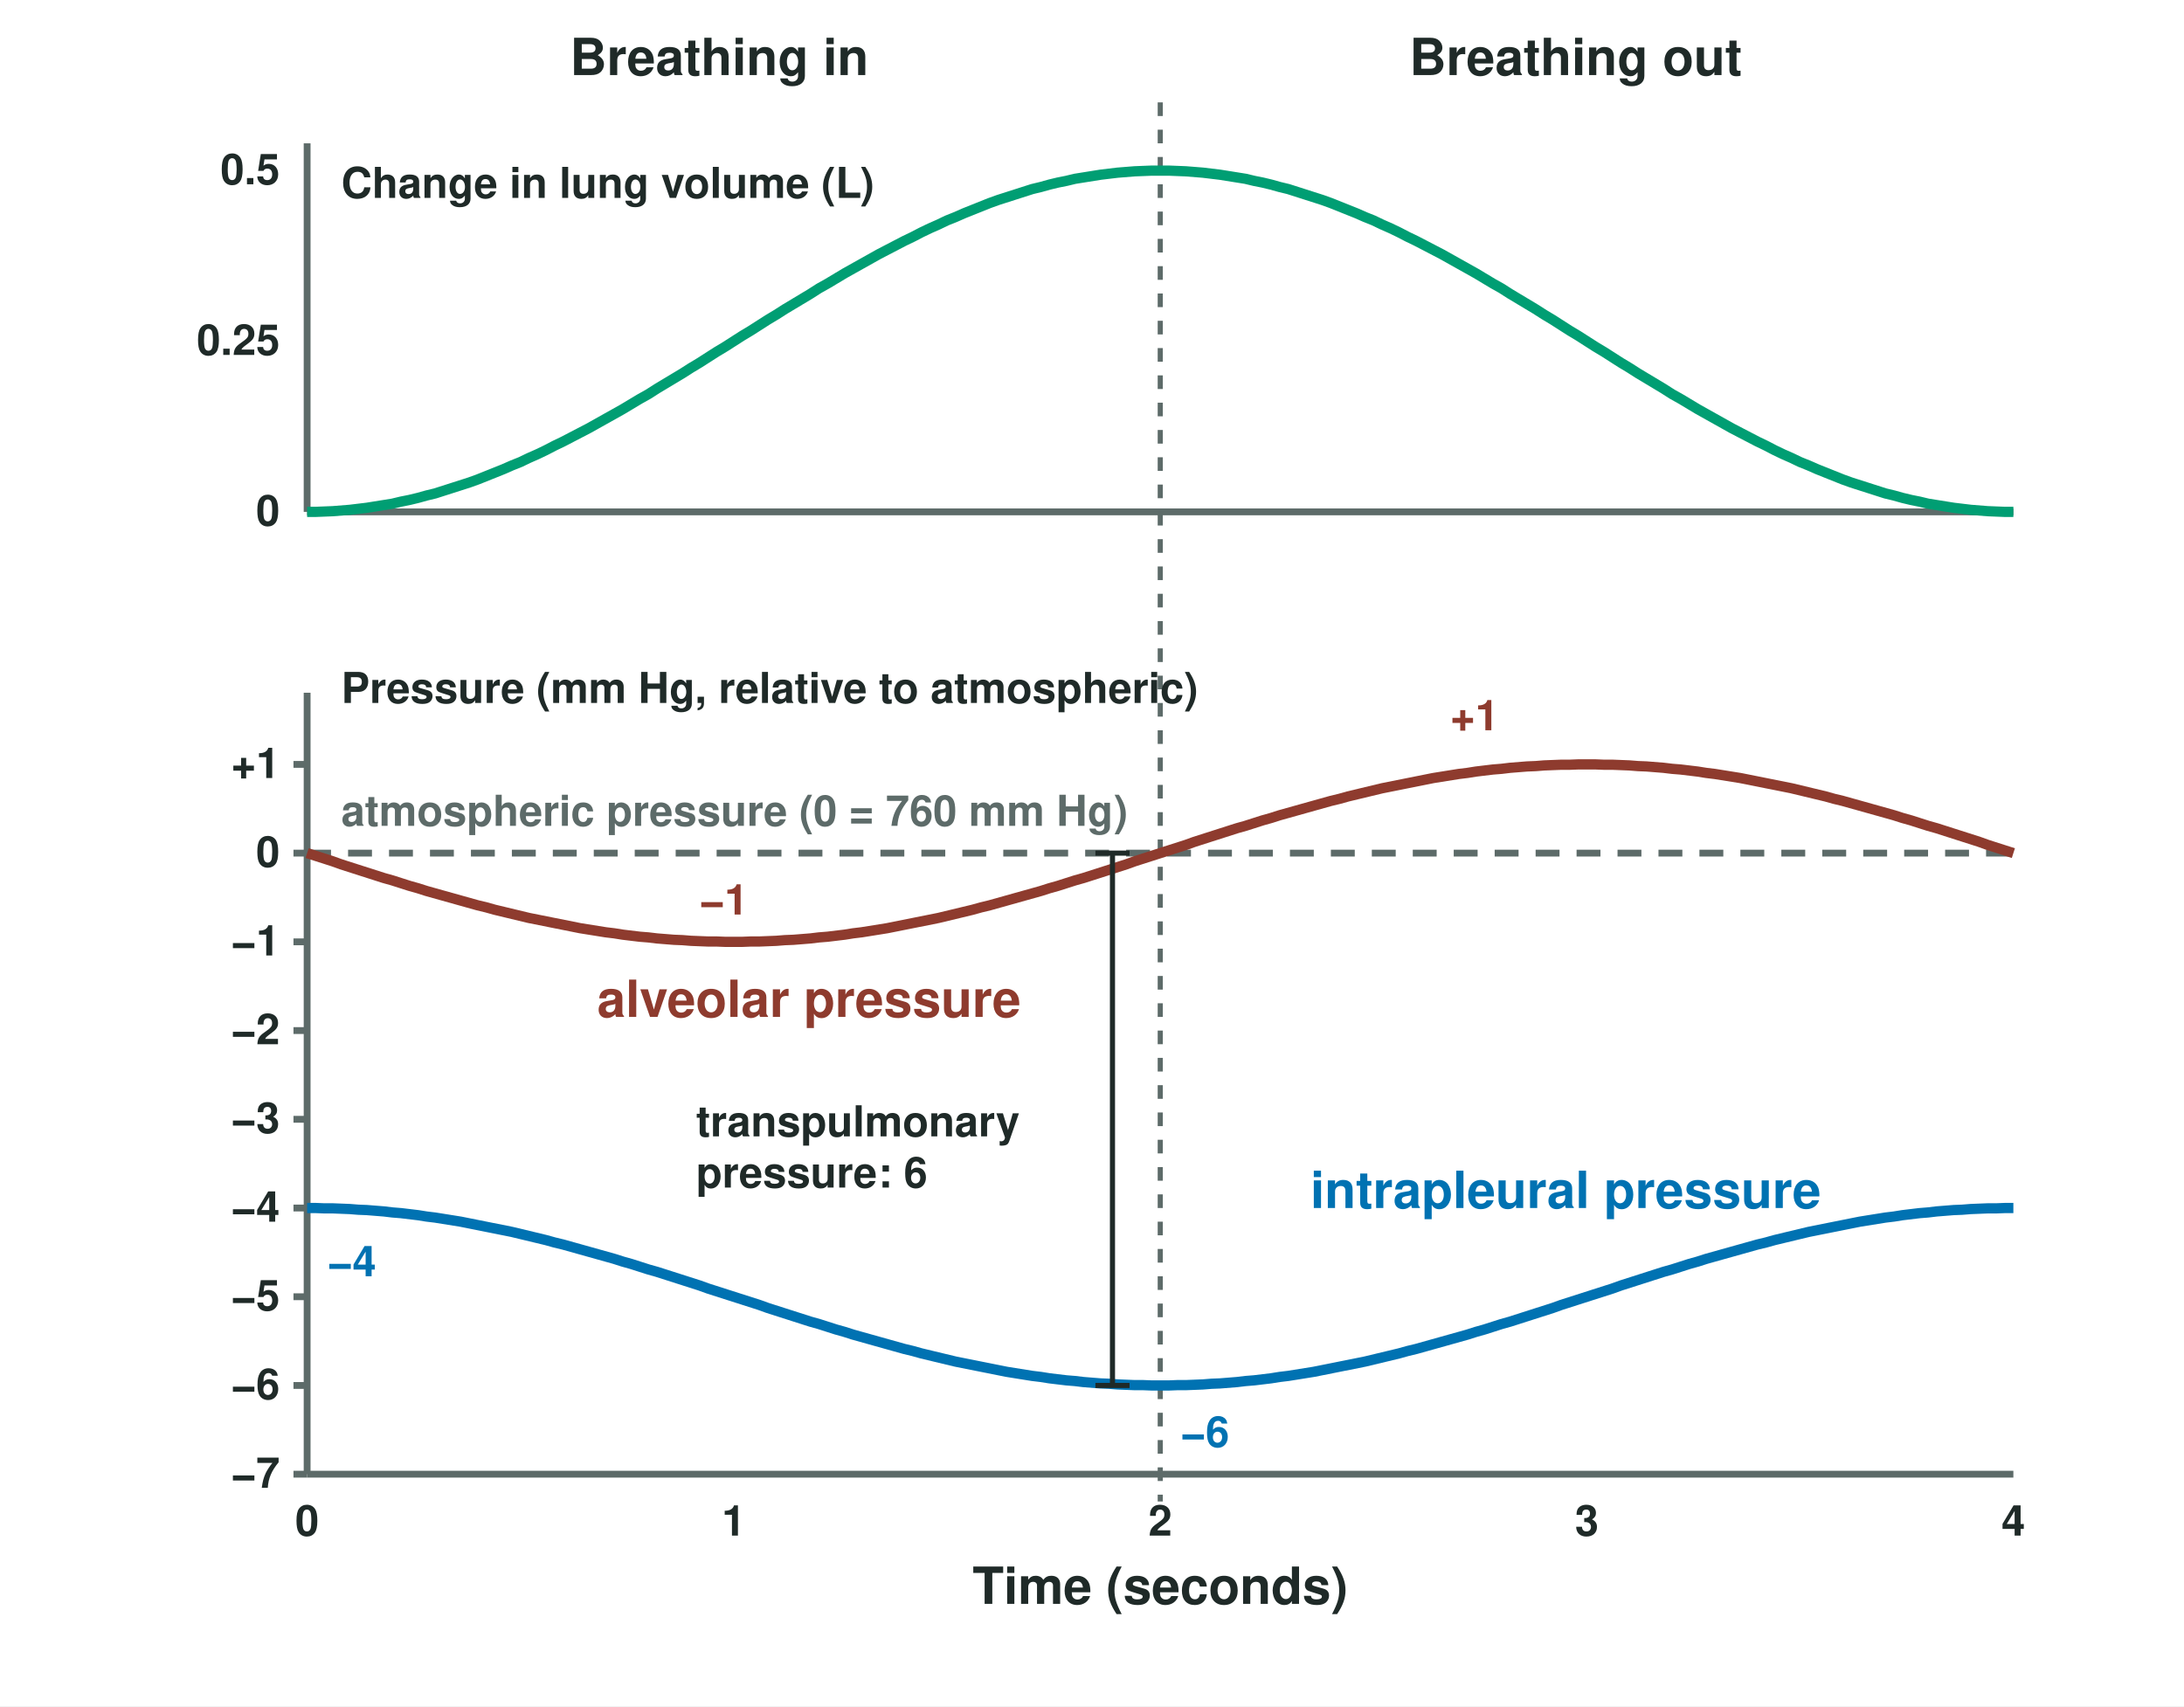
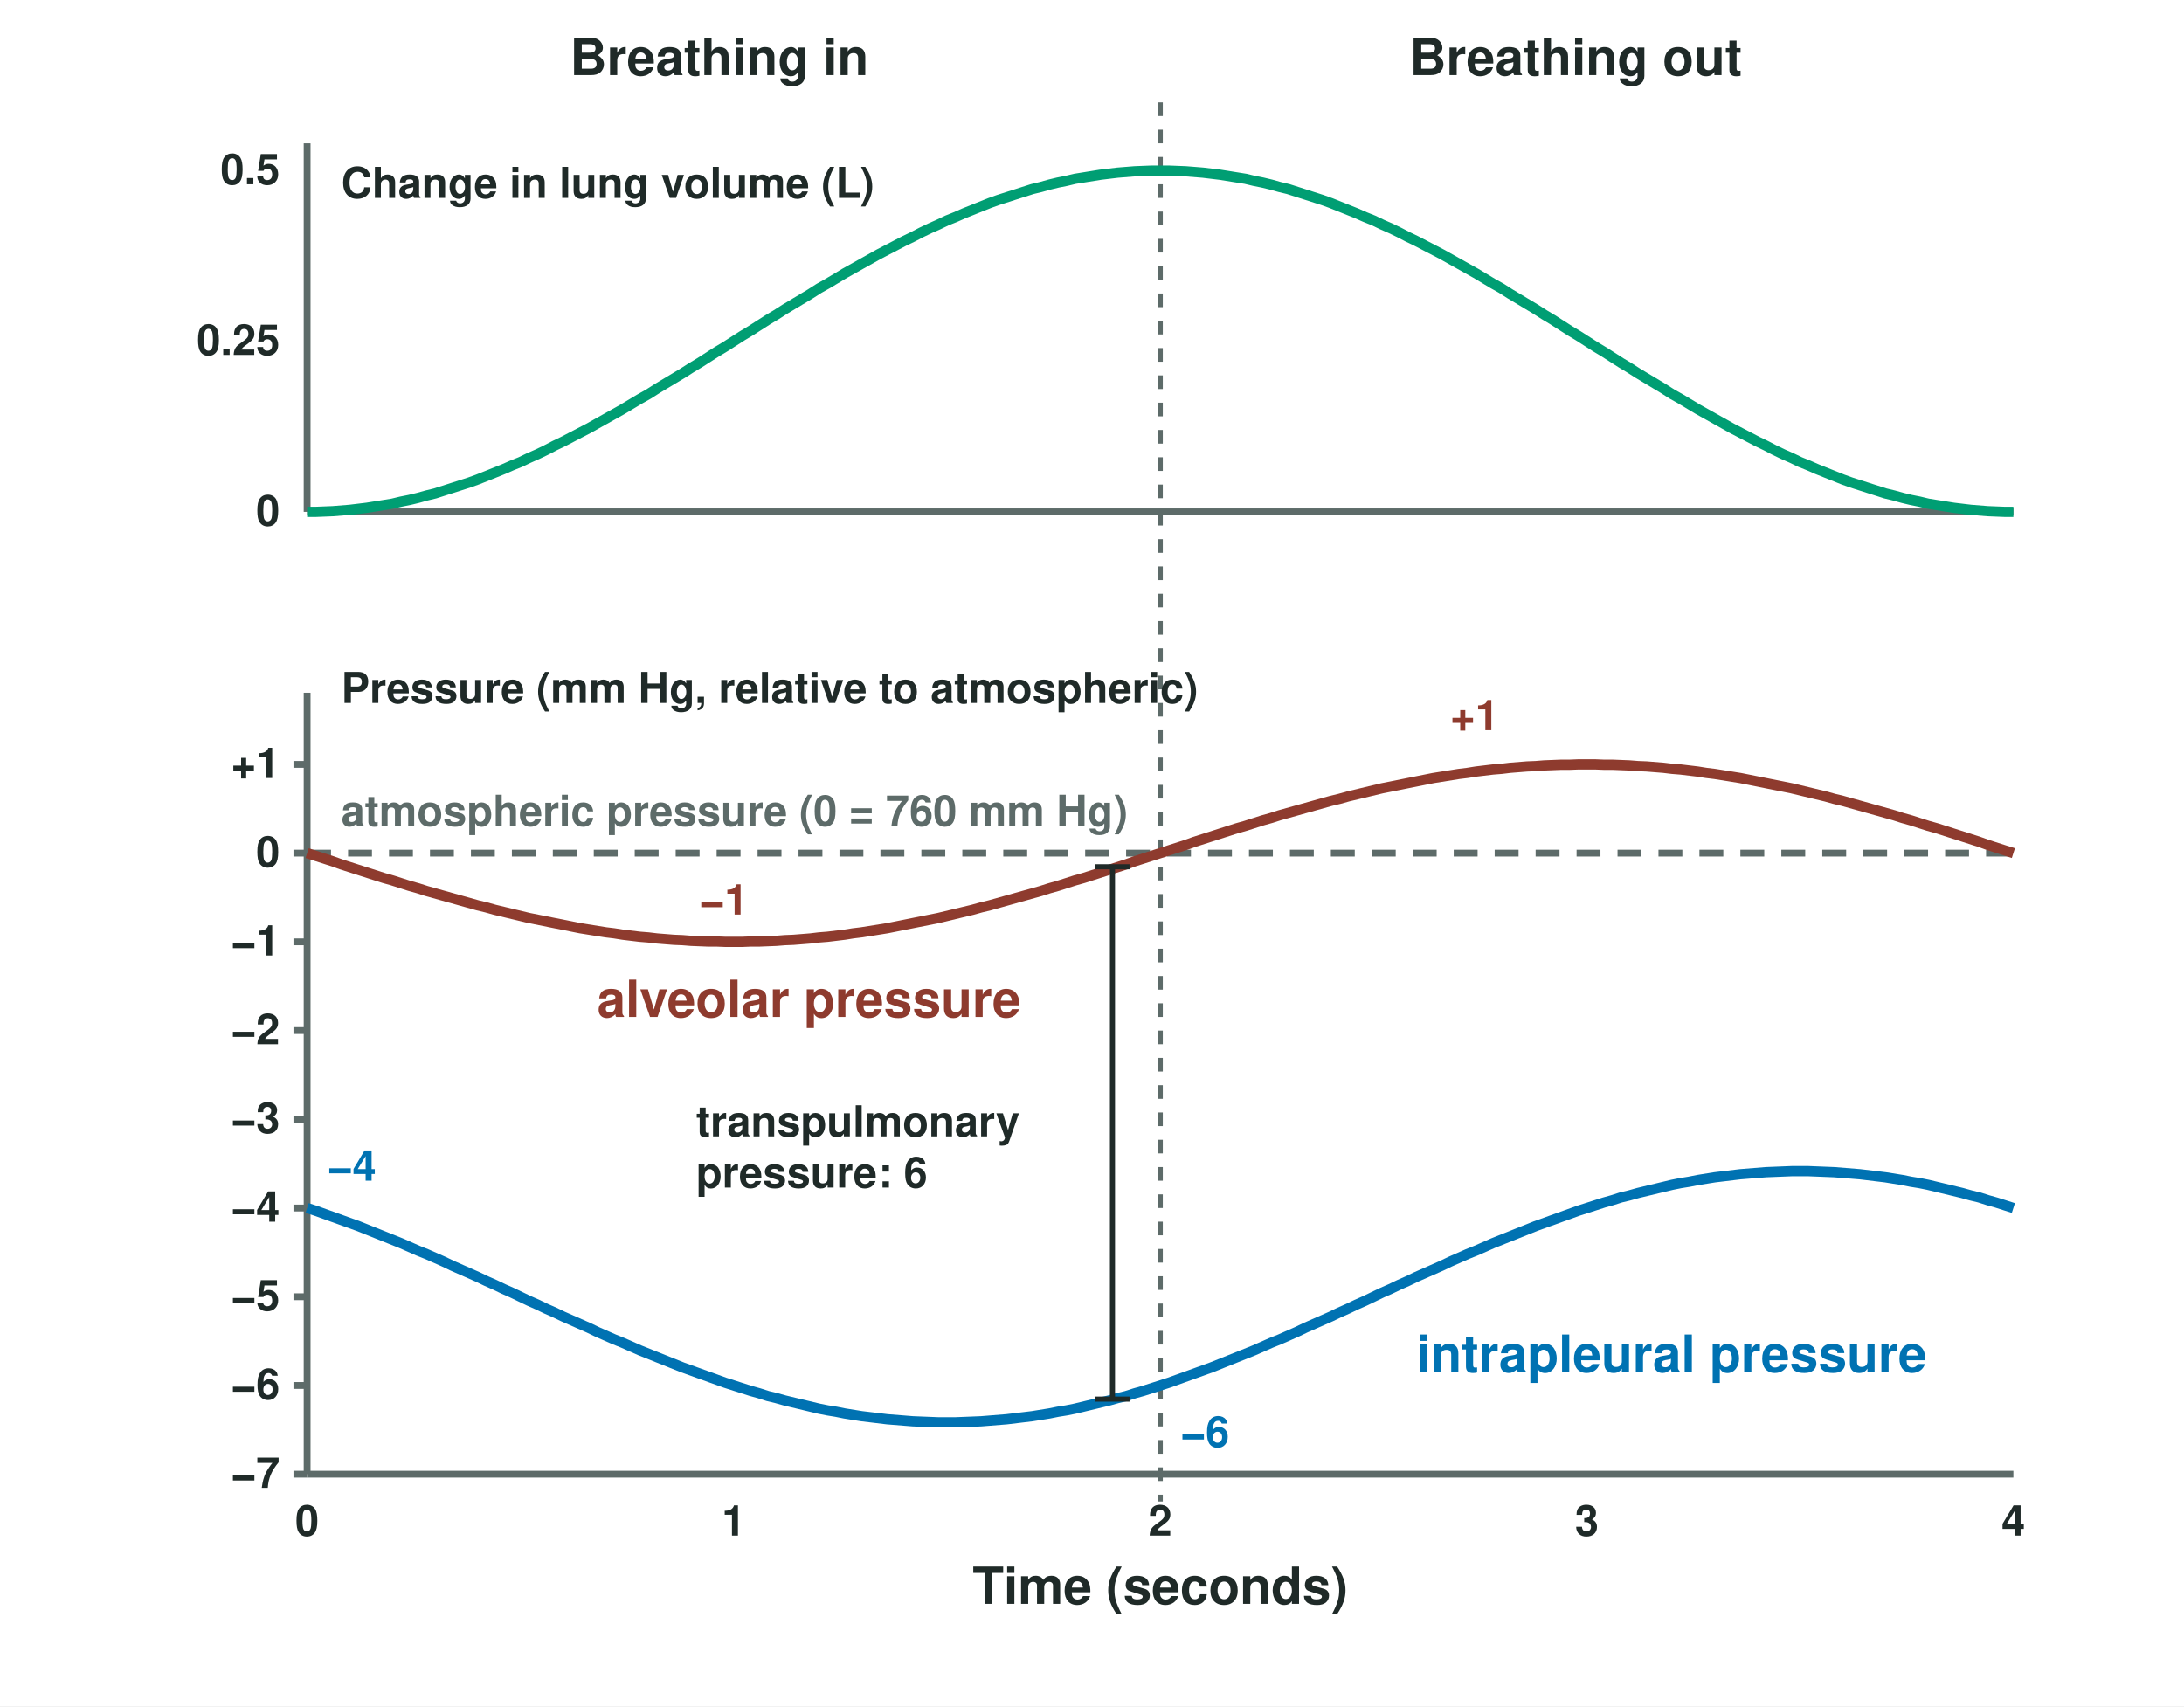
- <svg xmlns="http://www.w3.org/2000/svg" viewBox="0 0 640 500" width="640" height="500" role="img" aria-label="Two stacked graphs over one quiet breath lasting 4 seconds: 2 seconds breathing in, then 2 seconds breathing out. Top: the change in lung volume rises smoothly from 0 to about 0.5 liters at 2 seconds and falls back to 0 at 4 seconds. Bottom: pressures in mm Hg relative to atmospheric pressure, which is the flat line at 0. Alveolar pressure dips to about minus 1 at 1 second, returns to 0 at 2 seconds, rises to about plus 1 at 3 seconds and returns to 0 at 4 seconds. Intrapleural pressure starts at about minus 4, falls to about minus 6 by the end of breathing in, and returns to minus 4 by the end of breathing out. The gap between the alveolar and intrapleural curves is the transpulmonary pressure, 4 mm Hg at rest and about 6 at the end of breathing in.">
+ <svg xmlns="http://www.w3.org/2000/svg" viewBox="0 0 640 500" width="640" height="500" role="img" aria-label="Two stacked graphs over one quiet breath lasting 4 seconds: 2 seconds breathing in, then 2 seconds breathing out. Top: the change in lung volume rises smoothly from 0 to about 0.5 liters at 2 seconds and falls back to 0 at 4 seconds. Bottom: pressures in mm Hg relative to atmospheric pressure, which is the flat line at 0. Alveolar pressure dips to about minus 1 at 1 second, returns to 0 at 2 seconds, rises to about plus 1 at 3 seconds and returns to 0 at 4 seconds. Intrapleural pressure starts at about minus 4, falls to about minus 6 during breathing in, and rises back to about minus 4 during breathing out. The gap between the alveolar and intrapleural curves is the transpulmonary pressure; it rises and falls with lung volume, from 4 mm Hg at rest to about 6 at the end of breathing in.">
  <rect x="0" y="0" width="640" height="500" fill="#FFFFFF" />
  <g font-family="Helvetica, Arial, sans-serif" fill="#1F2A28">
    <line x1="340" y1="30" x2="340" y2="440" stroke="#5D6B69" stroke-width="1.5" stroke-dasharray="4 4" />
    <text x="167" y="22" font-size="15" font-weight="800">Breathing in</text>
    <text x="413" y="22" font-size="15" font-weight="800">Breathing out</text>
    <line x1="90" y1="150" x2="590" y2="150" stroke="#5D6B69" stroke-width="2" />
    <line x1="90" y1="150" x2="90" y2="42" stroke="#5D6B69" stroke-width="2" />
    <text x="82" y="154" font-size="12.5" font-weight="700" text-anchor="end">0</text>
    <text x="82" y="104" font-size="12.5" font-weight="700" text-anchor="end">0.25</text>
    <text x="82" y="54" font-size="12.5" font-weight="700" text-anchor="end">0.5</text>
    <text x="100" y="58" font-size="12.5" font-weight="700">Change in lung volume (L)</text>
    <polyline fill="none" stroke="#009E73" stroke-width="3" points="90.0,150.0 92.5,150.0 95.0,149.9 97.5,149.8 100.0,149.6 102.5,149.4 105.0,149.1 107.5,148.8 110.0,148.4 112.5,148.0 115.0,147.6 117.5,147.0 120.0,146.5 122.5,145.9 125.0,145.2 127.5,144.6 130.0,143.8 132.5,143.0 135.0,142.2 137.5,141.4 140.0,140.5 142.5,139.5 145.0,138.5 147.5,137.5 150.0,136.4 152.5,135.4 155.0,134.2 157.5,133.1 160.0,131.9 162.5,130.6 165.0,129.4 167.5,128.1 170.0,126.8 172.5,125.5 175.0,124.1 177.5,122.7 180.0,121.3 182.5,119.9 185.0,118.4 187.5,116.9 190.0,115.5 192.5,113.9 195.0,112.4 197.5,110.9 200.0,109.4 202.5,107.8 205.0,106.3 207.5,104.7 210.0,103.1 212.5,101.6 215.0,100.0 217.5,98.4 220.0,96.9 222.5,95.3 225.0,93.7 227.5,92.2 230.0,90.6 232.5,89.1 235.0,87.6 237.5,86.1 240.0,84.5 242.5,83.1 245.0,81.6 247.5,80.1 250.0,78.7 252.5,77.3 255.0,75.9 257.5,74.5 260.0,73.2 262.5,71.9 265.0,70.6 267.5,69.4 270.0,68.1 272.5,66.9 275.0,65.8 277.5,64.6 280.0,63.6 282.5,62.5 285.0,61.5 287.5,60.5 290.0,59.5 292.5,58.6 295.0,57.8 297.5,57.0 300.0,56.2 302.5,55.4 305.0,54.8 307.5,54.1 310.0,53.5 312.5,53.0 315.0,52.4 317.5,52.0 320.0,51.6 322.5,51.2 325.0,50.9 327.5,50.6 330.0,50.4 332.5,50.2 335.0,50.1 337.5,50.0 340.0,50.0 342.5,50.0 345.0,50.1 347.5,50.2 350.0,50.4 352.5,50.6 355.0,50.9 357.5,51.2 360.0,51.6 362.5,52.0 365.0,52.4 367.5,53.0 370.0,53.5 372.5,54.1 375.0,54.8 377.5,55.4 380.0,56.2 382.5,57.0 385.0,57.8 387.5,58.6 390.0,59.5 392.5,60.5 395.0,61.5 397.5,62.5 400.0,63.6 402.5,64.6 405.0,65.8 407.5,66.9 410.0,68.1 412.5,69.4 415.0,70.6 417.5,71.9 420.0,73.2 422.5,74.5 425.0,75.9 427.5,77.3 430.0,78.7 432.5,80.1 435.0,81.6 437.5,83.1 440.0,84.5 442.5,86.1 445.0,87.6 447.5,89.1 450.0,90.6 452.5,92.2 455.0,93.7 457.5,95.3 460.0,96.9 462.5,98.4 465.0,100.0 467.5,101.6 470.0,103.1 472.5,104.7 475.0,106.3 477.5,107.8 480.0,109.4 482.5,110.9 485.0,112.4 487.5,113.9 490.0,115.5 492.5,116.9 495.0,118.4 497.5,119.9 500.0,121.3 502.5,122.7 505.0,124.1 507.5,125.5 510.0,126.8 512.5,128.1 515.0,129.4 517.5,130.6 520.0,131.9 522.5,133.1 525.0,134.2 527.5,135.4 530.0,136.4 532.5,137.5 535.0,138.5 537.5,139.5 540.0,140.5 542.5,141.4 545.0,142.2 547.5,143.0 550.0,143.8 552.5,144.6 555.0,145.2 557.5,145.9 560.0,146.5 562.5,147.0 565.0,147.6 567.5,148.0 570.0,148.4 572.5,148.8 575.0,149.1 577.5,149.4 580.0,149.6 582.5,149.8 585.0,149.9 587.5,150.0 590.0,150.0" />
    <line x1="90" y1="203" x2="90" y2="432" stroke="#5D6B69" stroke-width="2" />
    <line x1="86" y1="224" x2="90" y2="224" stroke="#5D6B69" stroke-width="2" />
    <text x="82" y="228" font-size="12.5" font-weight="700" text-anchor="end">+1</text>
    <line x1="86" y1="250" x2="90" y2="250" stroke="#5D6B69" stroke-width="2" />
    <text x="82" y="254" font-size="12.5" font-weight="700" text-anchor="end">0</text>
    <line x1="86" y1="276" x2="90" y2="276" stroke="#5D6B69" stroke-width="2" />
    <text x="82" y="280" font-size="12.5" font-weight="700" text-anchor="end">−1</text>
    <line x1="86" y1="302" x2="90" y2="302" stroke="#5D6B69" stroke-width="2" />
    <text x="82" y="306" font-size="12.5" font-weight="700" text-anchor="end">−2</text>
    <line x1="86" y1="328" x2="90" y2="328" stroke="#5D6B69" stroke-width="2" />
    <text x="82" y="332" font-size="12.5" font-weight="700" text-anchor="end">−3</text>
    <line x1="86" y1="354" x2="90" y2="354" stroke="#5D6B69" stroke-width="2" />
    <text x="82" y="358" font-size="12.5" font-weight="700" text-anchor="end">−4</text>
    <line x1="86" y1="380" x2="90" y2="380" stroke="#5D6B69" stroke-width="2" />
    <text x="82" y="384" font-size="12.5" font-weight="700" text-anchor="end">−5</text>
    <line x1="86" y1="406" x2="90" y2="406" stroke="#5D6B69" stroke-width="2" />
    <text x="82" y="410" font-size="12.5" font-weight="700" text-anchor="end">−6</text>
    <line x1="86" y1="432" x2="90" y2="432" stroke="#5D6B69" stroke-width="2" />
    <text x="82" y="436" font-size="12.5" font-weight="700" text-anchor="end">−7</text>
    <text x="100" y="206" font-size="12.5" font-weight="700">Pressure (mm Hg, relative to atmospheric)</text>
    <line x1="90" y1="250" x2="590" y2="250" stroke="#5D6B69" stroke-width="2" stroke-dasharray="7 5" />
    <text x="100" y="242" font-size="12.5" font-weight="700" fill="#5D6B69">atmospheric pressure (0 = 760 mm Hg)</text>
    <polyline fill="none" stroke="#8E3B2E" stroke-width="3" points="90.0,250.0 92.5,250.8 95.0,251.6 97.5,252.4 100.0,253.3 102.5,254.1 105.0,254.9 107.5,255.7 110.0,256.5 112.5,257.3 115.0,258.0 117.5,258.8 120.0,259.6 122.5,260.3 125.0,261.1 127.5,261.8 130.0,262.5 132.5,263.2 135.0,263.9 137.5,264.6 140.0,265.3 142.5,265.9 145.0,266.6 147.5,267.2 150.0,267.8 152.5,268.4 155.0,269.0 157.5,269.5 160.0,270.0 162.5,270.5 165.0,271.0 167.5,271.5 170.0,272.0 172.5,272.4 175.0,272.8 177.5,273.2 180.0,273.5 182.5,273.9 185.0,274.2 187.5,274.5 190.0,274.7 192.5,275.0 195.0,275.2 197.5,275.4 200.0,275.5 202.5,275.7 205.0,275.8 207.5,275.9 210.0,275.9 212.5,276.0 215.0,276.0 217.5,276.0 220.0,275.9 222.5,275.9 225.0,275.8 227.5,275.7 230.0,275.5 232.5,275.4 235.0,275.2 237.5,275.0 240.0,274.7 242.5,274.5 245.0,274.2 247.5,273.9 250.0,273.5 252.5,273.2 255.0,272.8 257.5,272.4 260.0,272.0 262.5,271.5 265.0,271.0 267.5,270.5 270.0,270.0 272.5,269.5 275.0,269.0 277.5,268.4 280.0,267.8 282.5,267.2 285.0,266.6 287.5,265.9 290.0,265.3 292.5,264.6 295.0,263.9 297.5,263.2 300.0,262.5 302.5,261.8 305.0,261.1 307.5,260.3 310.0,259.6 312.5,258.8 315.0,258.0 317.5,257.3 320.0,256.5 322.5,255.7 325.0,254.9 327.5,254.1 330.0,253.3 332.5,252.4 335.0,251.6 337.5,250.8 340.0,250.0 342.5,249.2 345.0,248.4 347.5,247.6 350.0,246.7 352.5,245.9 355.0,245.1 357.5,244.3 360.0,243.5 362.5,242.7 365.0,242.0 367.5,241.2 370.0,240.4 372.5,239.7 375.0,238.9 377.5,238.2 380.0,237.5 382.5,236.8 385.0,236.1 387.5,235.4 390.0,234.7 392.5,234.1 395.0,233.4 397.5,232.8 400.0,232.2 402.5,231.6 405.0,231.0 407.5,230.5 410.0,230.0 412.5,229.5 415.0,229.0 417.5,228.5 420.0,228.0 422.5,227.6 425.0,227.2 427.5,226.8 430.0,226.5 432.5,226.1 435.0,225.8 437.5,225.5 440.0,225.3 442.5,225.0 445.0,224.8 447.5,224.6 450.0,224.5 452.5,224.3 455.0,224.2 457.5,224.1 460.0,224.1 462.5,224.0 465.0,224.0 467.5,224.0 470.0,224.1 472.5,224.1 475.0,224.2 477.5,224.3 480.0,224.5 482.5,224.6 485.0,224.8 487.5,225.0 490.0,225.3 492.5,225.5 495.0,225.8 497.5,226.1 500.0,226.5 502.5,226.8 505.0,227.2 507.5,227.6 510.0,228.0 512.5,228.5 515.0,229.0 517.5,229.5 520.0,230.0 522.5,230.5 525.0,231.0 527.5,231.6 530.0,232.2 532.5,232.8 535.0,233.4 537.5,234.1 540.0,234.7 542.5,235.4 545.0,236.1 547.5,236.8 550.0,237.5 552.5,238.2 555.0,238.9 557.5,239.7 560.0,240.4 562.5,241.2 565.0,242.0 567.5,242.7 570.0,243.5 572.5,244.3 575.0,245.1 577.5,245.9 580.0,246.7 582.5,247.6 585.0,248.4 587.5,249.2 590.0,250.0" />
-     <polyline fill="none" stroke="#0072B2" stroke-width="3" points="90.0,354.0 92.5,354.0 95.0,354.1 97.5,354.1 100.0,354.2 102.5,354.3 105.0,354.5 107.5,354.6 110.0,354.8 112.5,355.0 115.0,355.3 117.5,355.5 120.0,355.8 122.5,356.1 125.0,356.5 127.5,356.8 130.0,357.2 132.5,357.6 135.0,358.0 137.5,358.5 140.0,359.0 142.5,359.5 145.0,360.0 147.5,360.5 150.0,361.0 152.5,361.6 155.0,362.2 157.5,362.8 160.0,363.4 162.5,364.1 165.0,364.7 167.5,365.4 170.0,366.1 172.5,366.8 175.0,367.5 177.5,368.2 180.0,368.9 182.5,369.7 185.0,370.4 187.5,371.2 190.0,372.0 192.5,372.7 195.0,373.5 197.5,374.3 200.0,375.1 202.5,375.9 205.0,376.7 207.5,377.6 210.0,378.4 212.5,379.2 215.0,380.0 217.5,380.8 220.0,381.6 222.5,382.4 225.0,383.3 227.5,384.1 230.0,384.9 232.5,385.7 235.0,386.5 237.5,387.3 240.0,388.0 242.5,388.8 245.0,389.6 247.5,390.3 250.0,391.1 252.5,391.8 255.0,392.5 257.5,393.2 260.0,393.9 262.5,394.6 265.0,395.3 267.5,395.9 270.0,396.6 272.5,397.2 275.0,397.8 277.5,398.4 280.0,399.0 282.5,399.5 285.0,400.0 287.5,400.5 290.0,401.0 292.5,401.5 295.0,402.0 297.5,402.4 300.0,402.8 302.5,403.2 305.0,403.5 307.5,403.9 310.0,404.2 312.5,404.5 315.0,404.7 317.5,405.0 320.0,405.2 322.5,405.4 325.0,405.5 327.5,405.7 330.0,405.8 332.5,405.9 335.0,405.9 337.5,406.0 340.0,406.0 342.5,406.0 345.0,405.9 347.5,405.9 350.0,405.8 352.5,405.7 355.0,405.5 357.5,405.4 360.0,405.2 362.5,405.0 365.0,404.7 367.5,404.5 370.0,404.2 372.5,403.9 375.0,403.5 377.5,403.2 380.0,402.8 382.5,402.4 385.0,402.0 387.5,401.5 390.0,401.0 392.5,400.5 395.0,400.0 397.5,399.5 400.0,399.0 402.5,398.4 405.0,397.8 407.5,397.2 410.0,396.6 412.5,395.9 415.0,395.3 417.5,394.6 420.0,393.9 422.5,393.2 425.0,392.5 427.5,391.8 430.0,391.1 432.5,390.3 435.0,389.6 437.5,388.8 440.0,388.0 442.5,387.3 445.0,386.5 447.5,385.7 450.0,384.9 452.5,384.1 455.0,383.3 457.5,382.4 460.0,381.6 462.5,380.8 465.0,380.0 467.5,379.2 470.0,378.4 472.5,377.6 475.0,376.7 477.5,375.9 480.0,375.1 482.5,374.3 485.0,373.5 487.5,372.7 490.0,372.0 492.5,371.2 495.0,370.4 497.5,369.7 500.0,368.9 502.5,368.2 505.0,367.5 507.5,366.8 510.0,366.1 512.5,365.4 515.0,364.7 517.5,364.1 520.0,363.4 522.5,362.8 525.0,362.2 527.5,361.6 530.0,361.0 532.5,360.5 535.0,360.0 537.5,359.5 540.0,359.0 542.5,358.5 545.0,358.0 547.5,357.6 550.0,357.2 552.5,356.8 555.0,356.5 557.5,356.1 560.0,355.8 562.5,355.5 565.0,355.3 567.5,355.0 570.0,354.8 572.5,354.6 575.0,354.5 577.5,354.3 580.0,354.2 582.5,354.1 585.0,354.1 587.5,354.0 590.0,354.0" />
+     <polyline fill="none" stroke="#0072B2" stroke-width="3" points="90.0,354.0 92.5,354.8 95.0,355.7 97.5,356.6 100.0,357.5 102.5,358.4 105.0,359.3 107.5,360.3 110.0,361.3 112.5,362.3 115.0,363.3 117.5,364.3 120.0,365.4 122.5,366.5 125.0,367.5 127.5,368.6 130.0,369.7 132.5,370.9 135.0,372.0 137.5,373.1 140.0,374.2 142.5,375.4 145.0,376.5 147.5,377.7 150.0,378.8 152.5,380.0 155.0,381.2 157.5,382.3 160.0,383.5 162.5,384.6 165.0,385.8 167.5,386.9 170.0,388.0 172.5,389.1 175.0,390.3 177.5,391.4 180.0,392.5 182.5,393.5 185.0,394.6 187.5,395.7 190.0,396.7 192.5,397.7 195.0,398.7 197.5,399.7 200.0,400.7 202.5,401.6 205.0,402.5 207.5,403.4 210.0,404.3 212.5,405.2 215.0,406.0 217.5,406.8 220.0,407.6 222.5,408.3 225.0,409.1 227.5,409.7 230.0,410.4 232.5,411.0 235.0,411.6 237.5,412.2 240.0,412.8 242.5,413.3 245.0,413.7 247.5,414.2 250.0,414.6 252.5,415.0 255.0,415.3 257.5,415.6 260.0,415.9 262.5,416.1 265.0,416.3 267.5,416.5 270.0,416.6 272.5,416.7 275.0,416.8 277.5,416.8 280.0,416.8 282.5,416.7 285.0,416.6 287.5,416.5 290.0,416.3 292.5,416.1 295.0,415.9 297.5,415.6 300.0,415.3 302.5,415.0 305.0,414.6 307.5,414.2 310.0,413.7 312.5,413.3 315.0,412.8 317.5,412.2 320.0,411.6 322.5,411.0 325.0,410.4 327.5,409.7 330.0,409.1 332.5,408.3 335.0,407.6 337.5,406.8 340.0,406.0 342.5,405.2 345.0,404.3 347.5,403.4 350.0,402.5 352.5,401.6 355.0,400.7 357.5,399.7 360.0,398.7 362.5,397.7 365.0,396.7 367.5,395.7 370.0,394.6 372.5,393.5 375.0,392.5 377.5,391.4 380.0,390.3 382.5,389.1 385.0,388.0 387.5,386.9 390.0,385.8 392.5,384.6 395.0,383.5 397.5,382.3 400.0,381.2 402.5,380.0 405.0,378.8 407.5,377.7 410.0,376.5 412.5,375.4 415.0,374.2 417.5,373.1 420.0,372.0 422.5,370.9 425.0,369.7 427.5,368.6 430.0,367.5 432.5,366.5 435.0,365.4 437.5,364.3 440.0,363.3 442.5,362.3 445.0,361.3 447.5,360.3 450.0,359.3 452.5,358.4 455.0,357.5 457.5,356.6 460.0,355.7 462.5,354.8 465.0,354.0 467.5,353.2 470.0,352.4 472.5,351.7 475.0,350.9 477.5,350.3 480.0,349.6 482.5,349.0 485.0,348.4 487.5,347.8 490.0,347.2 492.5,346.7 495.0,346.3 497.5,345.8 500.0,345.4 502.5,345.0 505.0,344.7 507.5,344.4 510.0,344.1 512.5,343.9 515.0,343.7 517.5,343.5 520.0,343.4 522.5,343.3 525.0,343.2 527.5,343.2 530.0,343.2 532.5,343.3 535.0,343.4 537.5,343.5 540.0,343.7 542.5,343.9 545.0,344.1 547.5,344.4 550.0,344.7 552.5,345.0 555.0,345.4 557.5,345.8 560.0,346.3 562.5,346.7 565.0,347.2 567.5,347.8 570.0,348.4 572.5,349.0 575.0,349.6 577.5,350.3 580.0,350.9 582.5,351.7 585.0,352.4 587.5,353.2 590.0,354.0" />
    <text x="175" y="298" font-size="15" font-weight="800" fill="#8E3B2E">alveolar pressure</text>
    <text x="425" y="214" font-size="12.5" font-weight="700" fill="#8E3B2E">+1</text>
    <text x="205" y="268" font-size="12.5" font-weight="700" fill="#8E3B2E">−1</text>
-     <text x="384" y="354" font-size="15" font-weight="800" fill="#0072B2">intrapleural pressure</text>
-     <text x="96" y="374" font-size="12.5" font-weight="700" fill="#0072B2">−4</text>
+     <text x="415" y="402" font-size="15" font-weight="800" fill="#0072B2">intrapleural pressure</text>
+     <text x="96" y="346" font-size="12.5" font-weight="700" fill="#0072B2">−4</text>
    <text x="346" y="424" font-size="12.5" font-weight="700" fill="#0072B2">−6</text>
-     <line x1="326" y1="250" x2="326" y2="406" stroke="#1F2A28" stroke-width="1.5" />
-     <line x1="321" y1="250" x2="331" y2="250" stroke="#1F2A28" stroke-width="1.5" />
-     <line x1="321" y1="406" x2="331" y2="406" stroke="#1F2A28" stroke-width="1.5" />
+     <line x1="326" y1="254" x2="326" y2="410" stroke="#1F2A28" stroke-width="1.5" />
+     <line x1="321" y1="254" x2="331" y2="254" stroke="#1F2A28" stroke-width="1.5" />
+     <line x1="321" y1="410" x2="331" y2="410" stroke="#1F2A28" stroke-width="1.5" />
    <text x="204" y="333" font-size="12.5" font-weight="700">transpulmonary</text>
    <text x="204" y="348" font-size="12.5" font-weight="700">pressure: 6</text>
    <line x1="90" y1="432" x2="590" y2="432" stroke="#5D6B69" stroke-width="2" />
    <text x="90" y="450" font-size="12.5" font-weight="700" text-anchor="middle">0</text>
    <text x="215" y="450" font-size="12.5" font-weight="700" text-anchor="middle">1</text>
    <text x="340" y="450" font-size="12.5" font-weight="700" text-anchor="middle">2</text>
    <text x="465" y="450" font-size="12.5" font-weight="700" text-anchor="middle">3</text>
    <text x="590" y="450" font-size="12.5" font-weight="700" text-anchor="middle">4</text>
    <text x="340" y="470" font-size="15" font-weight="800" text-anchor="middle">Time (seconds)</text>
  </g>
</svg>
